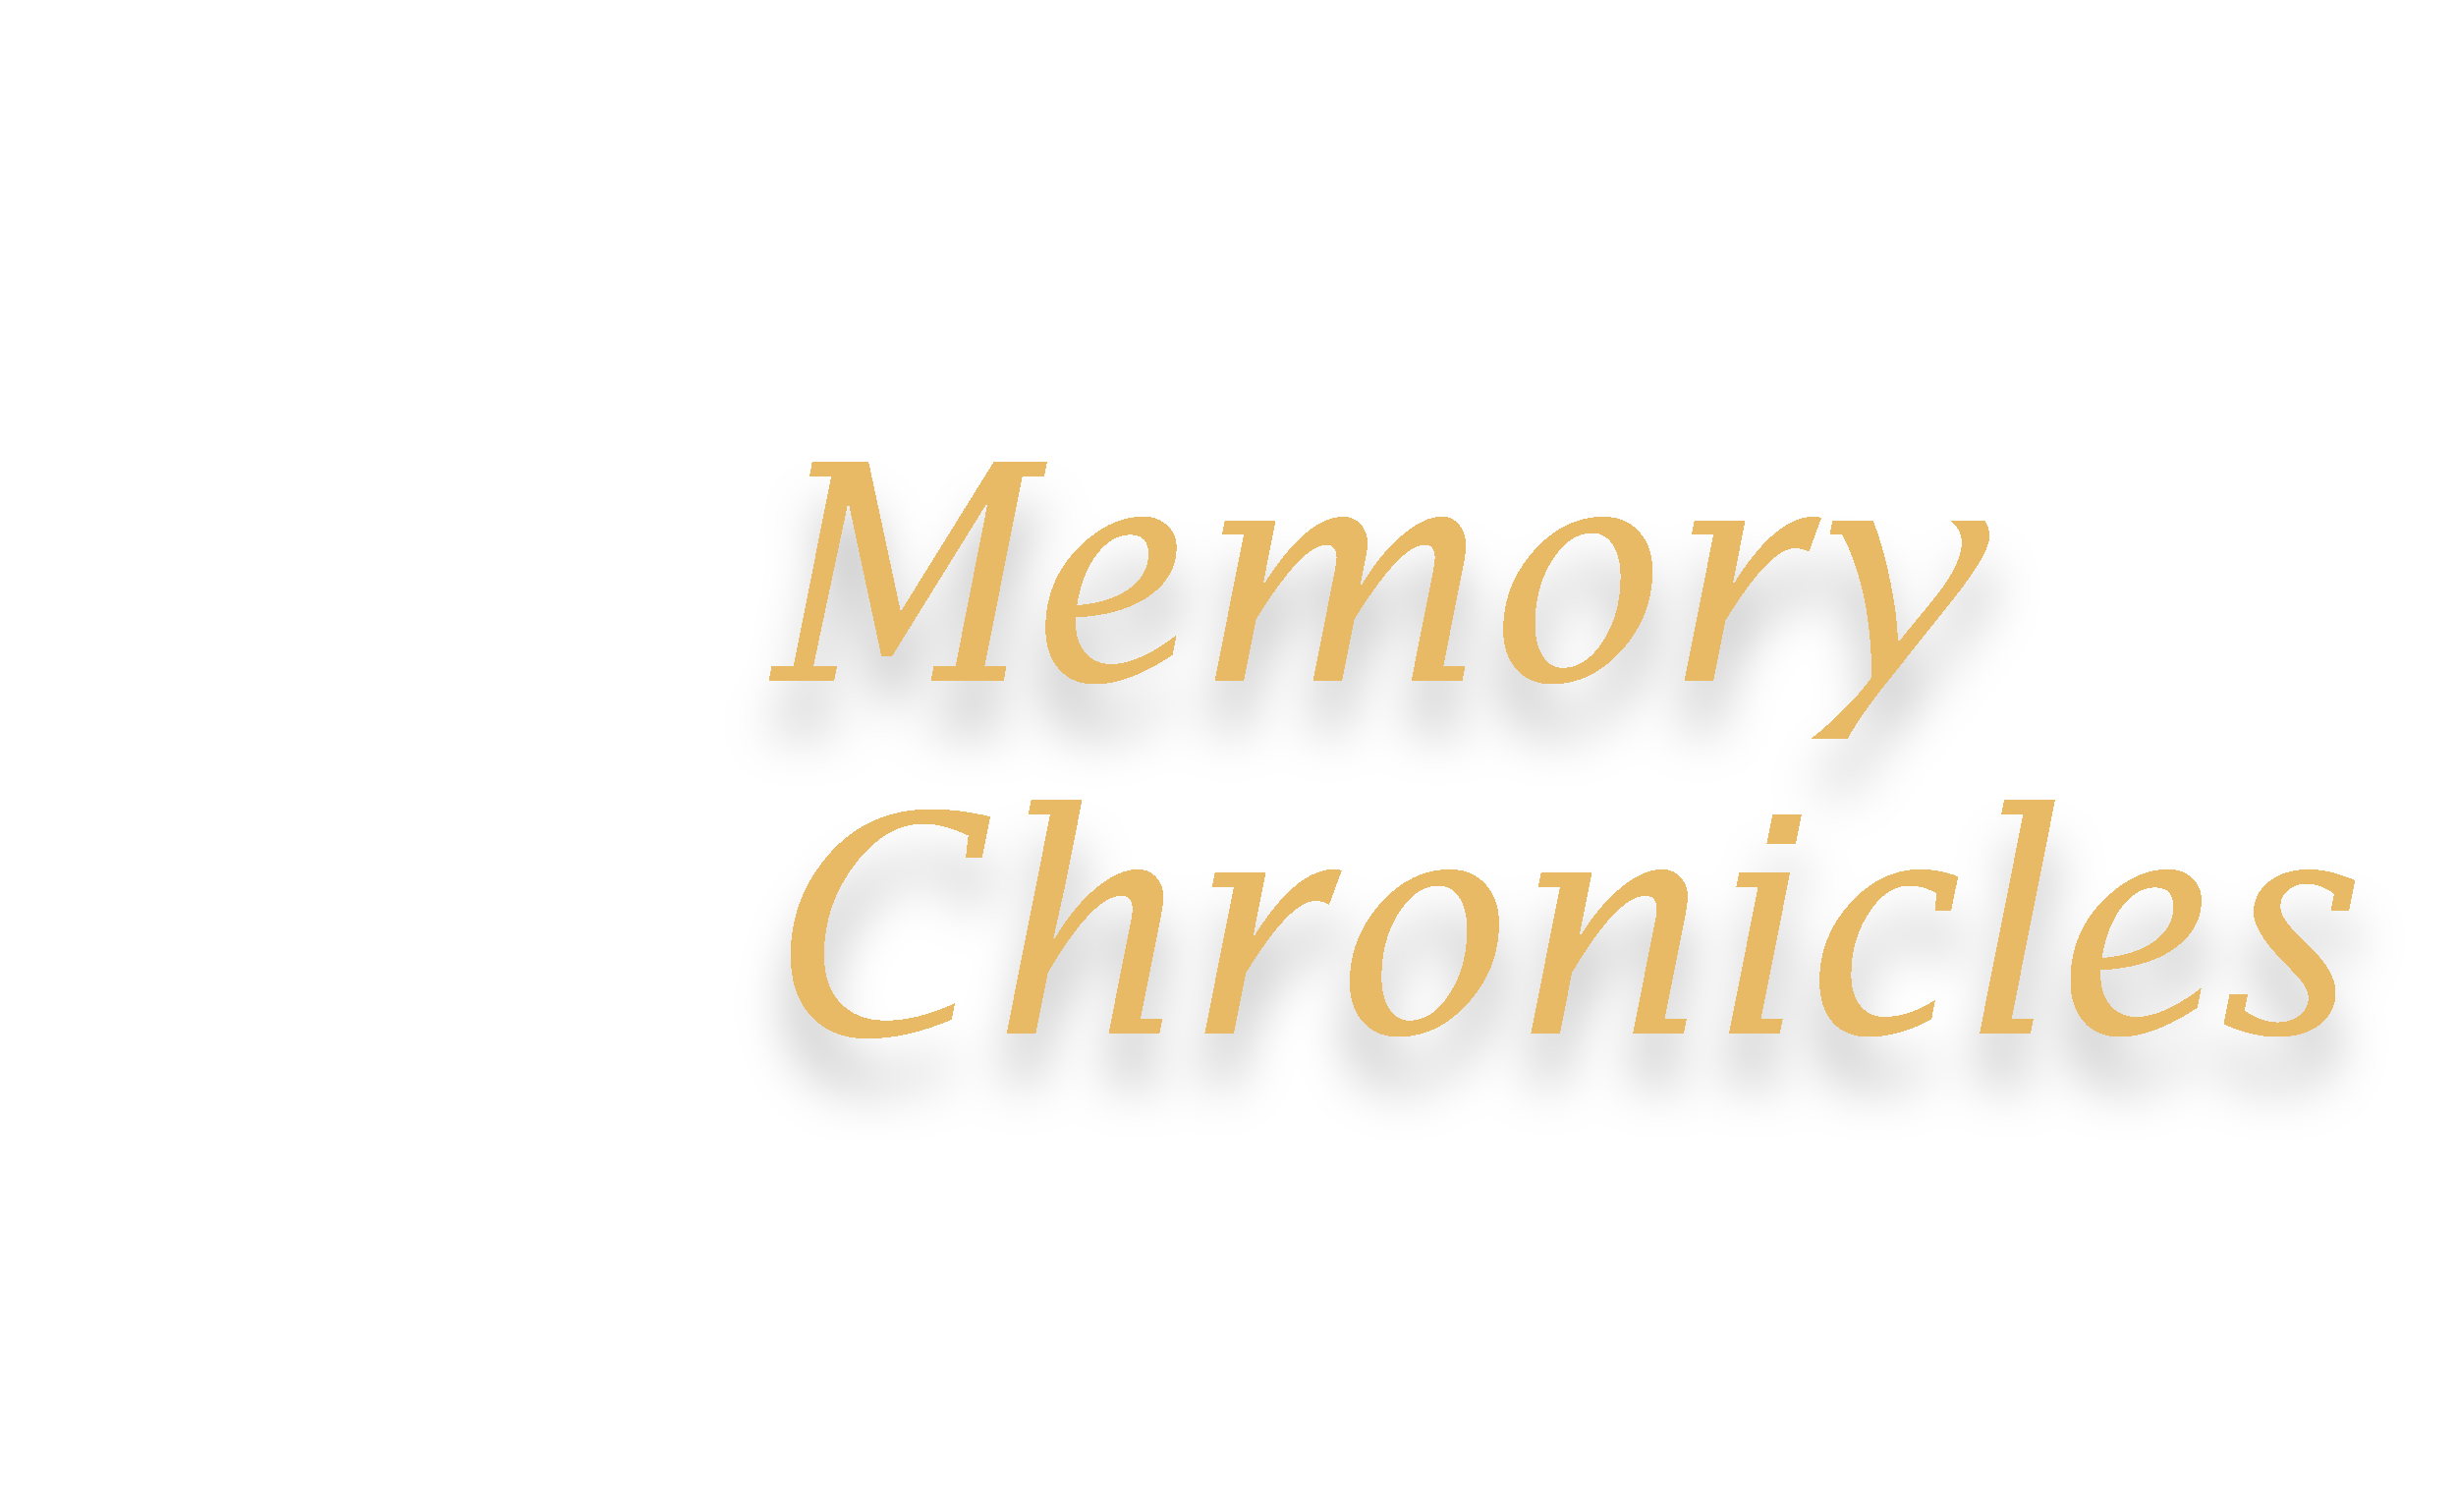
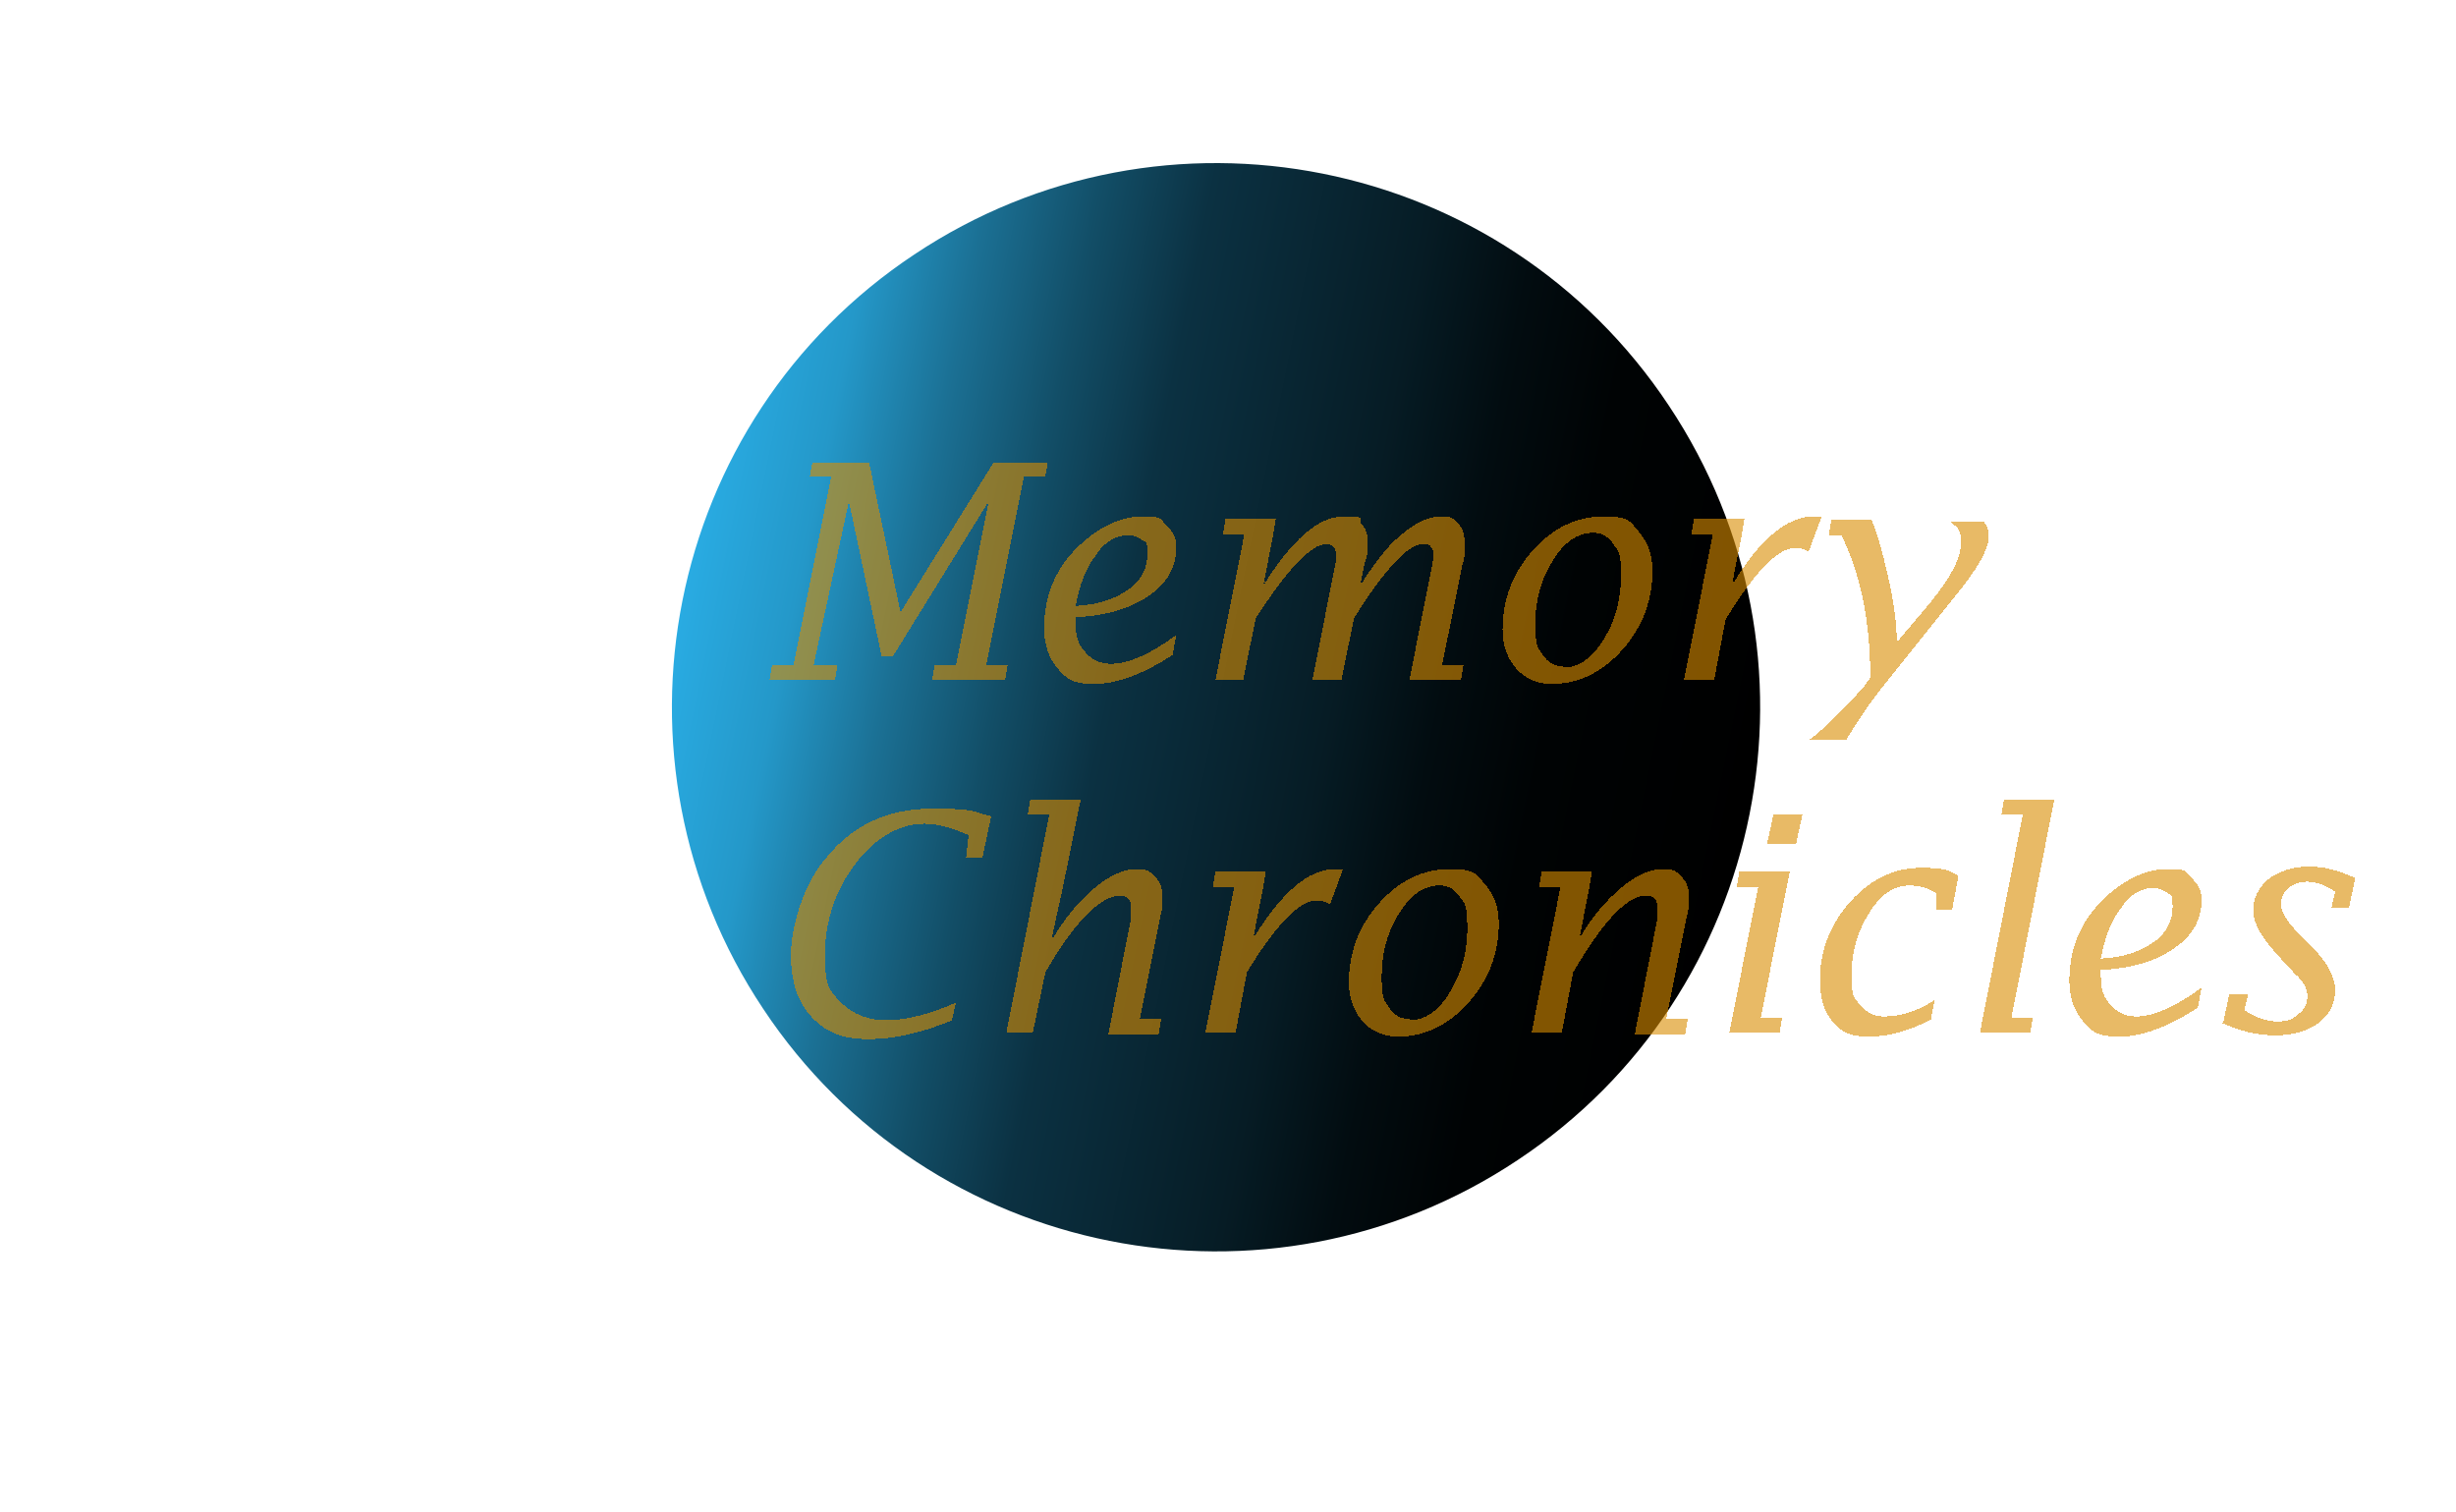
- <svg xmlns="http://www.w3.org/2000/svg" width="195" height="120" viewBox="0 0 195 120" fill="none">
-   <path style="mix-blend-mode:screen" d="M35.972 23.965C16.105 37.201 10.73 64.036 23.965 83.903C37.201 103.77 64.036 109.146 83.903 95.91C103.77 82.674 109.146 55.839 95.91 35.972C82.674 16.105 55.839 10.73 35.972 23.965Z" fill="url(#paint0_linear_61_2593)" />
-   <g filter="url(#filter0_d_61_2593)">
-     <path d="M78.885 36.686H83.139L82.905 37.835H81.171L78.182 52.87H79.917L79.694 54.03H73.905L74.139 52.87H75.874L78.44 39.827L70.835 52.085H69.979L67.354 39.827L64.589 52.87H66.475L66.241 54.03H61.038L61.272 52.87H63.007L65.995 37.835H64.26L64.483 36.686H68.971L71.514 48.557L78.885 36.686ZM93.1 52.003C90.764 53.55 88.706 54.323 86.924 54.323C85.721 54.323 84.768 53.921 84.065 53.116C83.362 52.311 83.01 51.229 83.01 49.87C83.01 47.284 83.936 45.1 85.788 43.319C87.382 41.78 89.049 41.01 90.792 41.01C91.549 41.01 92.174 41.241 92.667 41.702C93.167 42.163 93.417 42.745 93.417 43.448C93.417 45.018 92.69 46.311 91.237 47.327C89.792 48.335 87.854 48.897 85.424 49.014L85.413 49.495C85.413 50.456 85.674 51.237 86.198 51.839C86.721 52.432 87.397 52.729 88.225 52.729C89.663 52.729 91.393 51.96 93.417 50.421L93.1 52.003ZM85.507 48.053C87.257 47.913 88.639 47.475 89.655 46.741C90.671 46.007 91.178 45.085 91.178 43.975C91.178 43.468 91.057 43.089 90.815 42.839C90.573 42.589 90.21 42.464 89.725 42.464C88.749 42.464 87.866 42.983 87.077 44.022C86.296 45.061 85.772 46.405 85.507 48.053ZM96.452 54.03L98.749 42.464H97.014L97.249 41.303H101.292L101.057 42.464L100.26 46.518C102.573 42.854 104.698 41.022 106.635 41.022C107.221 41.022 107.69 41.225 108.042 41.632C108.401 42.03 108.581 42.561 108.581 43.225C108.581 43.483 108.491 44.038 108.311 44.889L107.995 46.518H108.065C109.026 44.87 110.096 43.542 111.276 42.534C112.456 41.518 113.526 41.01 114.487 41.01C115.057 41.01 115.514 41.225 115.858 41.655C116.21 42.085 116.385 42.655 116.385 43.366C116.385 43.741 116.315 44.276 116.174 44.971L114.604 52.87H116.339L116.116 54.03H112.061L113.772 45.44C113.874 44.909 113.924 44.514 113.924 44.257C113.924 43.921 113.854 43.671 113.714 43.507C113.581 43.343 113.374 43.26 113.092 43.26C112.467 43.26 111.69 43.753 110.76 44.737C109.839 45.714 108.764 47.186 107.538 49.155L106.565 54.03H104.257L105.956 45.44C106.065 44.909 106.12 44.518 106.12 44.268C106.12 43.596 105.842 43.26 105.288 43.26C104.038 43.26 102.186 45.225 99.733 49.155L98.76 54.03H96.452ZM123.171 54.323C122.038 54.323 121.116 53.928 120.405 53.139C119.702 52.343 119.35 51.303 119.35 50.022C119.35 47.655 120.155 45.565 121.764 43.753C123.374 41.932 125.229 41.022 127.331 41.022C128.495 41.022 129.432 41.417 130.143 42.206C130.854 42.987 131.21 44.022 131.21 45.311C131.21 47.694 130.401 49.792 128.784 51.604C127.167 53.417 125.296 54.323 123.171 54.323ZM124.085 53.022C125.311 53.022 126.382 52.303 127.296 50.866C128.21 49.428 128.667 47.745 128.667 45.815C128.667 44.745 128.464 43.897 128.057 43.272C127.659 42.639 127.12 42.323 126.44 42.323C125.221 42.323 124.155 43.046 123.241 44.491C122.335 45.928 121.882 47.608 121.882 49.53C121.882 50.585 122.081 51.432 122.479 52.073C122.885 52.706 123.421 53.022 124.085 53.022ZM133.741 54.03L136.038 42.464H134.303L134.538 41.303H138.581L138.346 42.464L137.549 46.518C139.799 42.846 141.964 41.01 144.042 41.01C144.245 41.01 144.436 41.046 144.616 41.116L143.62 43.823C143.284 43.628 142.917 43.53 142.518 43.53C141.19 43.53 139.35 45.44 136.999 49.26L136.049 54.03H133.741ZM143.749 58.659C144.335 58.245 145.085 57.593 145.999 56.702C146.921 55.811 147.608 55.073 148.061 54.487L148.6 53.784C148.6 49.253 147.827 45.479 146.28 42.464H145.272L145.507 41.303H148.706C149.268 42.733 149.733 44.374 150.1 46.225C150.475 48.069 150.671 49.671 150.686 51.03L153.346 47.784C154.956 45.831 155.76 44.253 155.76 43.05C155.76 42.417 155.46 41.835 154.858 41.303H157.577C157.835 41.725 157.964 42.132 157.964 42.522C157.964 43.475 157.034 45.12 155.174 47.456L149.596 54.452C148.417 55.928 147.448 57.331 146.69 58.659H143.749ZM75.557 80.952C73.198 81.96 70.975 82.464 68.889 82.464C66.999 82.464 65.507 81.874 64.413 80.694C63.319 79.507 62.772 77.889 62.772 75.843C62.772 72.952 63.702 70.378 65.561 68.12C67.678 65.534 70.468 64.241 73.928 64.241C75.343 64.241 76.909 64.436 78.628 64.827L77.971 68.132H76.671L76.882 66.339C75.522 65.714 74.35 65.401 73.366 65.401C71.343 65.401 69.514 66.475 67.882 68.624C66.249 70.772 65.432 73.178 65.432 75.843C65.432 77.444 65.87 78.71 66.745 79.639C67.62 80.561 68.819 81.022 70.343 81.022C71.991 81.022 73.819 80.565 75.827 79.651L75.557 80.952ZM79.928 82.03L83.374 64.686H81.639L81.874 63.526H85.917L84.534 70.464L83.632 74.518H83.737C84.729 72.839 85.823 71.503 87.018 70.51C88.214 69.518 89.319 69.022 90.335 69.022C90.936 69.022 91.424 69.229 91.799 69.643C92.182 70.049 92.374 70.577 92.374 71.225C92.374 71.577 92.299 72.128 92.151 72.878L90.557 80.87H92.303L92.069 82.03H88.026L89.843 72.854C89.889 72.612 89.913 72.378 89.913 72.151C89.913 71.807 89.839 71.549 89.69 71.378C89.542 71.206 89.319 71.12 89.022 71.12C88.28 71.12 87.424 71.628 86.456 72.643C85.487 73.659 84.401 75.186 83.198 77.225L82.237 82.03H79.928ZM95.655 82.03L97.952 70.464H96.218L96.452 69.303H100.495L100.26 70.464L99.464 74.518C101.714 70.846 103.878 69.01 105.956 69.01C106.159 69.01 106.35 69.046 106.53 69.116L105.534 71.823C105.198 71.628 104.831 71.53 104.432 71.53C103.104 71.53 101.264 73.44 98.913 77.26L97.964 82.03H95.655ZM110.983 82.323C109.85 82.323 108.928 81.928 108.217 81.139C107.514 80.343 107.163 79.303 107.163 78.022C107.163 75.655 107.967 73.565 109.577 71.753C111.186 69.932 113.042 69.022 115.143 69.022C116.307 69.022 117.245 69.417 117.956 70.206C118.667 70.987 119.022 72.022 119.022 73.311C119.022 75.694 118.214 77.792 116.596 79.604C114.979 81.417 113.108 82.323 110.983 82.323ZM111.897 81.022C113.124 81.022 114.194 80.303 115.108 78.866C116.022 77.428 116.479 75.745 116.479 73.815C116.479 72.745 116.276 71.897 115.87 71.272C115.471 70.639 114.932 70.323 114.253 70.323C113.034 70.323 111.967 71.046 111.053 72.491C110.147 73.928 109.694 75.608 109.694 77.53C109.694 78.585 109.893 79.432 110.292 80.073C110.698 80.706 111.233 81.022 111.897 81.022ZM121.553 82.03L123.85 70.464H122.116L122.35 69.303H126.393L126.159 70.464L125.35 74.518C126.366 72.823 127.467 71.483 128.655 70.499C129.842 69.514 130.944 69.022 131.96 69.022C132.561 69.022 133.049 69.229 133.424 69.643C133.807 70.049 133.999 70.577 133.999 71.225C133.999 71.577 133.924 72.128 133.776 72.878L132.182 80.87H133.917L133.694 82.03H129.651L131.467 72.854C131.514 72.604 131.538 72.37 131.538 72.151C131.538 71.807 131.464 71.549 131.315 71.378C131.167 71.206 130.944 71.12 130.647 71.12C129.171 71.12 127.225 73.155 124.811 77.225L123.862 82.03H121.553ZM137.28 82.03L139.577 70.464H137.842L138.077 69.303H142.12L139.823 80.87H141.557L141.323 82.03H137.28ZM140.268 66.995L140.725 64.686H143.034L142.577 66.995H140.268ZM153.358 80.917C151.655 81.854 149.987 82.323 148.354 82.323C147.135 82.323 146.182 81.932 145.495 81.151C144.807 80.362 144.464 79.272 144.464 77.882C144.464 75.561 145.272 73.507 146.889 71.718C148.514 69.921 150.378 69.022 152.479 69.022C153.534 69.022 154.53 69.214 155.467 69.596L154.928 72.268H153.628L153.757 70.932C153.077 70.526 152.35 70.323 151.577 70.323C150.382 70.323 149.315 71.046 148.378 72.491C147.448 73.928 146.983 75.573 146.983 77.424C146.983 78.432 147.221 79.237 147.698 79.839C148.182 80.432 148.827 80.729 149.632 80.729C150.921 80.729 152.264 80.28 153.663 79.382L153.358 80.917ZM157.178 82.03L160.624 64.686H158.889L159.124 63.526H163.167L159.721 80.87H161.456L161.221 82.03H157.178ZM174.475 80.003C172.139 81.549 170.081 82.323 168.299 82.323C167.096 82.323 166.143 81.921 165.44 81.116C164.737 80.311 164.385 79.229 164.385 77.87C164.385 75.284 165.311 73.1 167.163 71.319C168.757 69.78 170.424 69.01 172.167 69.01C172.924 69.01 173.549 69.241 174.042 69.702C174.542 70.163 174.792 70.745 174.792 71.448C174.792 73.018 174.065 74.311 172.612 75.327C171.167 76.335 169.229 76.897 166.799 77.014L166.788 77.495C166.788 78.456 167.049 79.237 167.573 79.839C168.096 80.432 168.772 80.729 169.6 80.729C171.038 80.729 172.768 79.96 174.792 78.421L174.475 80.003ZM166.882 76.053C168.632 75.913 170.014 75.475 171.03 74.741C172.046 74.007 172.553 73.085 172.553 71.975C172.553 71.468 172.432 71.089 172.19 70.839C171.948 70.589 171.585 70.464 171.1 70.464C170.124 70.464 169.241 70.983 168.452 72.022C167.671 73.061 167.147 74.405 166.882 76.053ZM176.549 81.303L177.018 78.924H178.471L178.214 80.225C179.104 80.85 179.979 81.163 180.839 81.163C181.534 81.163 182.112 80.979 182.573 80.612C183.042 80.245 183.276 79.788 183.276 79.241C183.276 78.702 182.948 78.089 182.292 77.401L181.061 76.112C179.639 74.62 178.928 73.401 178.928 72.456C178.928 71.44 179.339 70.616 180.159 69.983C180.979 69.343 182.034 69.022 183.323 69.022C184.401 69.022 185.624 69.311 186.991 69.889L186.51 72.268H185.069L185.327 70.968C184.608 70.436 183.866 70.171 183.1 70.171C182.53 70.171 182.046 70.346 181.647 70.698C181.257 71.042 181.061 71.46 181.061 71.952C181.061 72.53 181.444 73.202 182.21 73.968L183.428 75.174C184.772 76.503 185.444 77.71 185.444 78.796C185.444 79.858 185.022 80.714 184.178 81.362C183.335 82.003 182.214 82.323 180.815 82.323C179.432 82.323 178.01 81.983 176.549 81.303Z" fill="#D98D00" fill-opacity="0.6" shape-rendering="crispEdges" />
-   </g>
+ <svg xmlns="http://www.w3.org/2000/svg" version="1.1" viewBox="0 0 195 120">
  <defs>
-     <filter id="filter0_d_61_2593" x="57.038" y="36.686" width="133.953" height="53.777" filterUnits="userSpaceOnUse" color-interpolation-filters="sRGB">
-       <feFlood flood-opacity="0" result="BackgroundImageFix" />
-       <feColorMatrix in="SourceAlpha" type="matrix" values="0 0 0 0 0 0 0 0 0 0 0 0 0 0 0 0 0 0 127 0" result="hardAlpha" />
-       <feOffset dy="4" />
-       <feGaussianBlur stdDeviation="2" />
-       <feComposite in2="hardAlpha" operator="out" />
-       <feColorMatrix type="matrix" values="0 0 0 0 0 0 0 0 0 0 0 0 0 0 0 0 0 0 0.25 0" />
-       <feBlend mode="normal" in2="BackgroundImageFix" result="effect1_dropShadow_61_2593" />
-       <feBlend mode="normal" in="SourceGraphic" in2="effect1_dropShadow_61_2593" result="shape" />
-     </filter>
-     <linearGradient id="paint0_linear_61_2593" x1="102.354" y1="68.593" x2="17.675" y2="51.23" gradientUnits="userSpaceOnUse">
-       <stop offset="0.03" />
-       <stop offset="0.16" stop-color="#000304" />
-       <stop offset="0.29" stop-color="#020C10" />
-       <stop offset="0.42" stop-color="#061C25" />
-       <stop offset="0.55" stop-color="#0B3142" />
-       <stop offset="0.68" stop-color="#124E67" />
-       <stop offset="0.81" stop-color="#1B7094" />
-       <stop offset="0.95" stop-color="#2498C9" />
-       <stop offset="1" stop-color="#29ABE2" />
+     <style>
+       .st0 {
+         fill: #d98d00;
+         fill-opacity: .6;
+       }
+ 
+       .st1 {
+         fill: url(#linear-gradient);
+         mix-blend-mode: screen;
+       }
+ 
+       .st1, .st2 {
+         isolation: isolate;
+       }
+     </style>
+     <linearGradient id="linear-gradient" x1="139" y1="57.2" x2="54.3" y2="74.5" gradientTransform="translate(0 122) scale(1 -1)" gradientUnits="userSpaceOnUse">
+       <stop offset="0" stop-color="#000" />
+       <stop offset=".2" stop-color="#000304" />
+       <stop offset=".3" stop-color="#020c10" />
+       <stop offset=".4" stop-color="#061c25" />
+       <stop offset=".6" stop-color="#0b3142" />
+       <stop offset=".7" stop-color="#124e67" />
+       <stop offset=".8" stop-color="#1b7094" />
+       <stop offset=".9" stop-color="#2498c9" />
+       <stop offset="1" stop-color="#29abe2" />
    </linearGradient>
  </defs>
+   <g class="st2">
+     <g id="Layer_1">
+       <path class="st1" d="M72.6,20.2c-19.9,13.2-25.2,40.1-12,59.9,13.2,19.9,40.1,25.2,59.9,12,19.9-13.2,25.2-40.1,12-59.9-13.2-19.9-40.1-25.2-59.9-12Z" />
+       <path class="st0" d="M78.9,36.7h4.3l-.2,1.1h-1.7l-3,15h1.7l-.2,1.2h-5.8l.2-1.2h1.7l2.6-13-7.6,12.3h-.9l-2.6-12.3-2.8,13h1.9l-.2,1.2h-5.2l.2-1.2h1.7l3-15h-1.7l.2-1.1h4.5l2.5,11.9,7.4-11.9ZM93.1,52c-2.3,1.5-4.4,2.3-6.2,2.3s-2.2-.4-2.9-1.2c-.7-.8-1.1-1.9-1.1-3.2,0-2.6.9-4.8,2.8-6.6,1.6-1.5,3.3-2.3,5-2.3s1.4.2,1.9.7c.5.5.8,1,.8,1.7,0,1.6-.7,2.9-2.2,3.9-1.4,1-3.4,1.6-5.8,1.7v.5c0,1,.2,1.7.8,2.3.5.6,1.2.9,2,.9,1.4,0,3.2-.8,5.2-2.3l-.3,1.6ZM85.5,48.1c1.8-.1,3.1-.6,4.1-1.3,1-.7,1.5-1.7,1.5-2.8s-.1-.9-.4-1.1c-.2-.2-.6-.4-1.1-.4-1,0-1.9.5-2.6,1.6-.8,1-1.3,2.4-1.6,4ZM96.5,54l2.3-11.6h-1.7l.2-1.2h4l-.2,1.2-.8,4.1c2.3-3.7,4.4-5.5,6.4-5.5s1.1.2,1.4.6c.4.4.5.9.5,1.6s0,.8-.3,1.7l-.3,1.6h0c1-1.6,2-3,3.2-4,1.2-1,2.2-1.5,3.2-1.5s1,.2,1.4.6c.4.4.5,1,.5,1.7s0,.9-.2,1.6l-1.6,7.9h1.7l-.2,1.2h-4.1l1.7-8.6c.1-.5.2-.9.2-1.2s0-.6-.2-.8c-.1-.2-.3-.2-.6-.2-.6,0-1.4.5-2.3,1.5-.9,1-2,2.4-3.2,4.4l-1,4.9h-2.3l1.7-8.6c.1-.5.2-.9.2-1.2,0-.7-.3-1-.8-1-1.2,0-3.1,2-5.6,5.9l-1,4.9h-2.3ZM123.2,54.3c-1.1,0-2.1-.4-2.8-1.2-.7-.8-1.1-1.8-1.1-3.1,0-2.4.8-4.5,2.4-6.3,1.6-1.8,3.5-2.7,5.6-2.7s2.1.4,2.8,1.2c.7.8,1.1,1.8,1.1,3.1,0,2.4-.8,4.5-2.4,6.3-1.6,1.8-3.5,2.7-5.6,2.7ZM124.1,53c1.2,0,2.3-.7,3.2-2.2.9-1.4,1.4-3.1,1.4-5.1s-.2-1.9-.6-2.5c-.4-.6-.9-.9-1.6-.9-1.2,0-2.3.7-3.2,2.2-.9,1.4-1.4,3.1-1.4,5s.2,1.9.6,2.5c.4.6.9.9,1.6.9ZM133.7,54l2.3-11.6h-1.7l.2-1.2h4l-.2,1.2-.8,4.1c2.2-3.7,4.4-5.5,6.5-5.5s.4,0,.6.1l-1,2.7c-.3-.2-.7-.3-1.1-.3-1.3,0-3.2,1.9-5.5,5.7l-.9,4.8h-2.3ZM143.7,58.7c.6-.4,1.3-1.1,2.2-2,.9-.9,1.6-1.6,2.1-2.2l.5-.7c0-4.5-.8-8.3-2.3-11.3h-1l.2-1.2h3.2c.6,1.4,1,3.1,1.4,4.9.4,1.8.6,3.4.6,4.8l2.7-3.2c1.6-2,2.4-3.5,2.4-4.7s-.3-1.2-.9-1.7h2.7c.3.4.4.8.4,1.2,0,1-.9,2.6-2.8,4.9l-5.6,7c-1.2,1.5-2.1,2.9-2.9,4.2h-2.9ZM75.6,81c-2.4,1-4.6,1.5-6.7,1.5s-3.4-.6-4.5-1.8c-1.1-1.2-1.6-2.8-1.6-4.9s.9-5.5,2.8-7.7c2.1-2.6,4.9-3.9,8.4-3.9s3,.2,4.7.6l-.7,3.3h-1.3l.2-1.8c-1.4-.6-2.5-.9-3.5-.9-2,0-3.9,1.1-5.5,3.2-1.6,2.1-2.4,4.6-2.4,7.2s.4,2.9,1.3,3.8c.9.9,2.1,1.4,3.6,1.4s3.5-.5,5.5-1.4l-.3,1.3ZM79.9,82l3.4-17.3h-1.7l.2-1.2h4l-1.4,6.9-.9,4.1h.1c1-1.7,2.1-3,3.3-4,1.2-1,2.3-1.5,3.3-1.5s1.1.2,1.5.6c.4.4.6.9.6,1.6s0,.9-.2,1.7l-1.6,8h1.7l-.2,1.2h-4l1.8-9.2c0-.2,0-.5,0-.7,0-.3,0-.6-.2-.8-.1-.2-.4-.3-.7-.3-.7,0-1.6.5-2.6,1.5-1,1-2.1,2.5-3.3,4.6l-1,4.8h-2.3ZM95.7,82l2.3-11.6h-1.7l.2-1.2h4l-.2,1.2-.8,4.1c2.3-3.7,4.4-5.5,6.5-5.5s.4,0,.6.1l-1,2.7c-.3-.2-.7-.3-1.1-.3-1.3,0-3.2,1.9-5.5,5.7l-.9,4.8h-2.3ZM111,82.3c-1.1,0-2.1-.4-2.8-1.2-.7-.8-1.1-1.8-1.1-3.1,0-2.4.8-4.5,2.4-6.3,1.6-1.8,3.5-2.7,5.6-2.7s2.1.4,2.8,1.2c.7.8,1.1,1.8,1.1,3.1,0,2.4-.8,4.5-2.4,6.3-1.6,1.8-3.5,2.7-5.6,2.7ZM111.9,81c1.2,0,2.3-.7,3.2-2.2s1.4-3.1,1.4-5.1-.2-1.9-.6-2.5c-.4-.6-.9-.9-1.6-.9-1.2,0-2.3.7-3.2,2.2-.9,1.4-1.4,3.1-1.4,5s.2,1.9.6,2.5c.4.6.9.9,1.6.9ZM121.6,82l2.3-11.6h-1.7l.2-1.2h4l-.2,1.2-.8,4.1c1-1.7,2.1-3,3.3-4,1.2-1,2.3-1.5,3.3-1.5s1.1.2,1.5.6c.4.4.6.9.6,1.6s0,.9-.2,1.7l-1.6,8h1.7l-.2,1.2h-4l1.8-9.2c0-.2,0-.5,0-.7,0-.3,0-.6-.2-.8-.1-.2-.4-.3-.7-.3-1.5,0-3.4,2-5.8,6.1l-.9,4.8h-2.3ZM137.3,82l2.3-11.6h-1.7l.2-1.2h4l-2.3,11.6h1.7l-.2,1.2h-4ZM140.3,67l.5-2.3h2.3l-.5,2.3h-2.3ZM153.4,80.9c-1.7.9-3.4,1.4-5,1.4s-2.2-.4-2.9-1.2c-.7-.8-1-1.9-1-3.3,0-2.3.8-4.4,2.4-6.2,1.6-1.8,3.5-2.7,5.6-2.7s2.1.2,3,.6l-.5,2.7h-1.3v-1.3c-.6-.4-1.3-.6-2.1-.6-1.2,0-2.3.7-3.2,2.2-.9,1.4-1.4,3.1-1.4,4.9s.2,1.8.7,2.4c.5.6,1.1.9,1.9.9,1.3,0,2.6-.4,4-1.3l-.3,1.5ZM157.2,82l3.4-17.3h-1.7l.2-1.2h4l-3.4,17.3h1.7l-.2,1.2h-4ZM174.5,80c-2.3,1.5-4.4,2.3-6.2,2.3s-2.2-.4-2.9-1.2c-.7-.8-1.1-1.9-1.1-3.2,0-2.6.9-4.8,2.8-6.6,1.6-1.5,3.3-2.3,5-2.3s1.4.2,1.9.7c.5.5.8,1,.8,1.7,0,1.6-.7,2.9-2.2,3.9-1.4,1-3.4,1.6-5.8,1.7v.5c0,1,.2,1.7.8,2.3.5.6,1.2.9,2,.9,1.4,0,3.2-.8,5.2-2.3l-.3,1.6ZM166.9,76.1c1.8-.1,3.1-.6,4.1-1.3,1-.7,1.5-1.7,1.5-2.8s-.1-.9-.4-1.1-.6-.4-1.1-.4c-1,0-1.9.5-2.6,1.6-.8,1-1.3,2.4-1.6,4ZM176.5,81.3l.5-2.4h1.5l-.3,1.3c.9.6,1.8.9,2.6.9s1.3-.2,1.7-.6c.5-.4.7-.8.7-1.4s-.3-1.2-1-1.8l-1.2-1.3c-1.4-1.5-2.1-2.7-2.1-3.7s.4-1.8,1.2-2.5c.8-.6,1.9-1,3.2-1s2.3.3,3.7.9l-.5,2.4h-1.4l.3-1.3c-.7-.5-1.5-.8-2.2-.8s-1.1.2-1.5.5c-.4.3-.6.8-.6,1.3s.4,1.2,1.1,2l1.2,1.2c1.3,1.3,2,2.5,2,3.6s-.4,1.9-1.3,2.6c-.8.6-2,1-3.4,1s-2.8-.3-4.3-1Z" shape-rendering="crispEdges" />
+     </g>
+   </g>
</svg>
